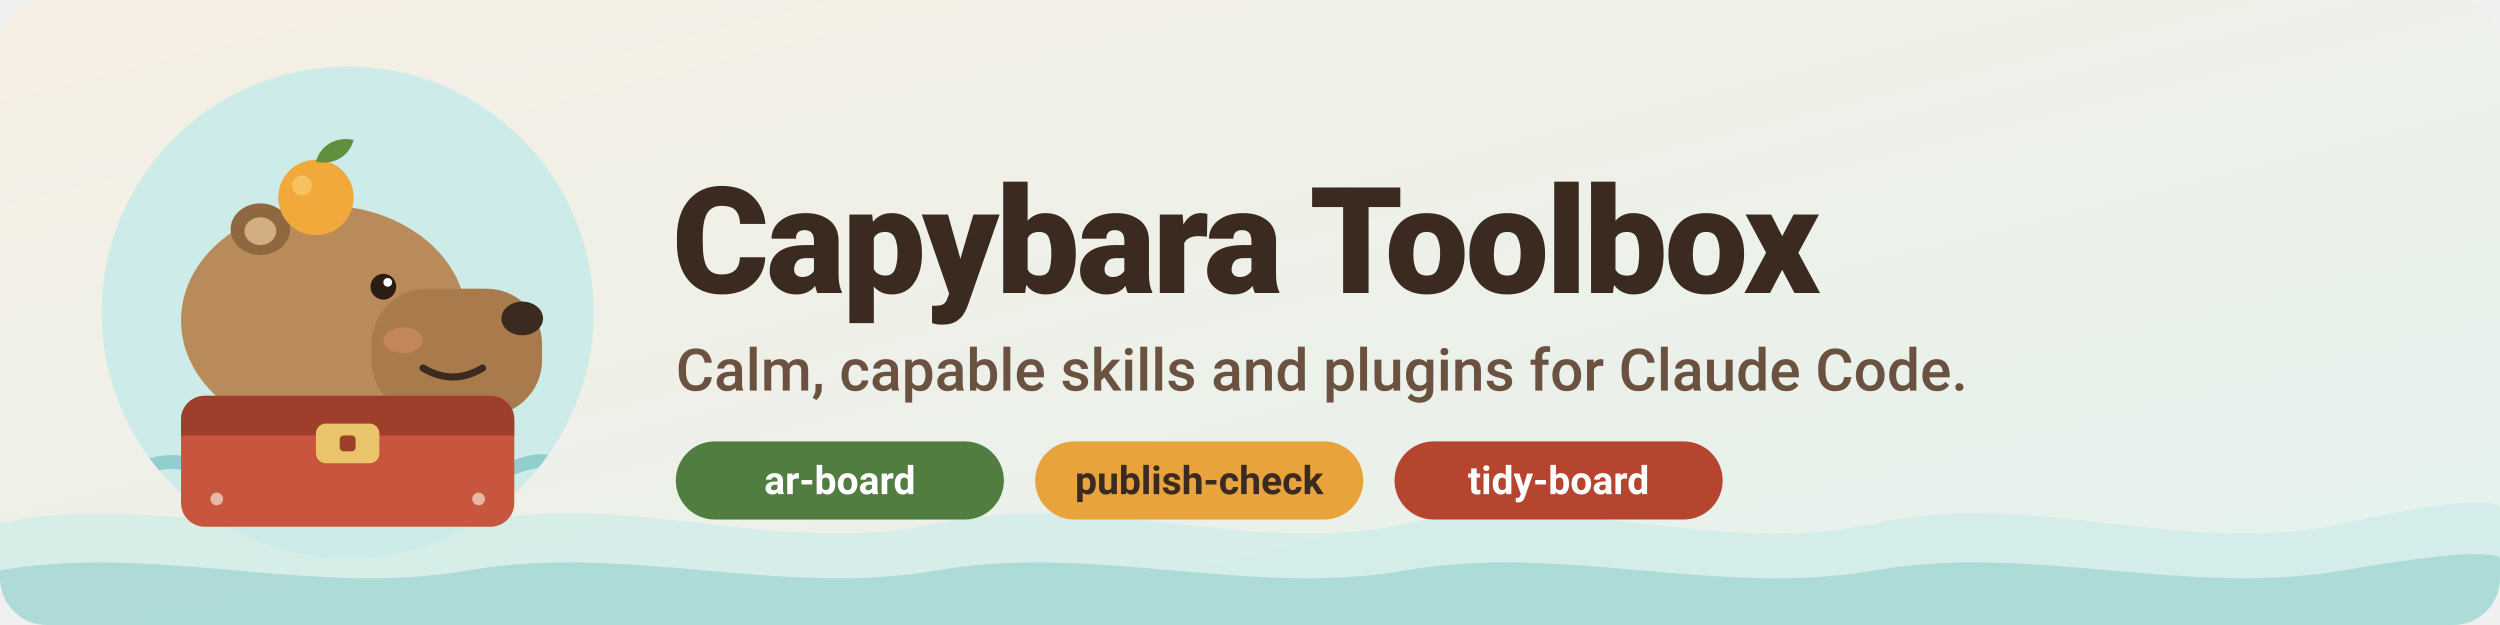
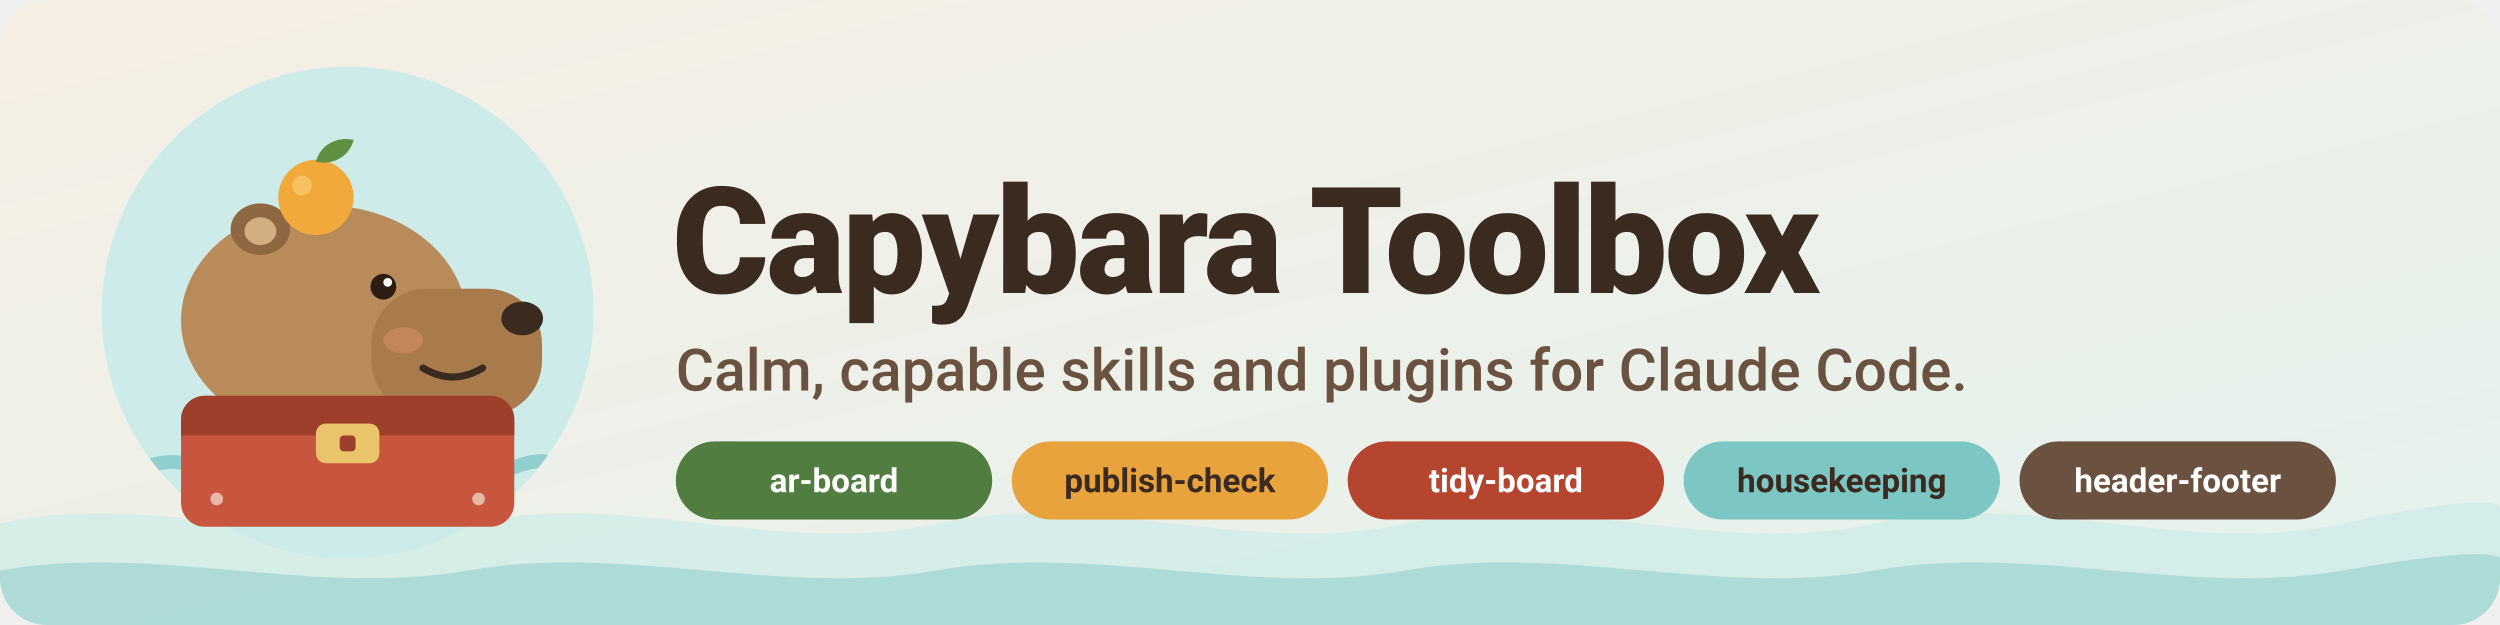
<svg xmlns="http://www.w3.org/2000/svg" viewBox="0 0 1280 320" role="img" aria-labelledby="t d">
  <defs>
    <linearGradient id="bg" x1="0" y1="0" x2="1" y2="1">
      <stop offset="0" stop-color="#F6EFE4" />
      <stop offset="1" stop-color="#E4F2EE" />
    </linearGradient>
    <clipPath id="frame">
      <rect width="1280" height="320" rx="24" />
    </clipPath>
  </defs>
  <rect width="1280" height="320" rx="24" fill="url(#bg)" />
  <g clip-path="url(#frame)">
    <path d="M0 268c80-18 160 18 240 0s160 18 240 0 160 18 240 0 160 18 240 0 160 18 240 0 80-8 80-8V320H0z" fill="#CDEBE8" opacity=".7" />
    <path d="M0 292c80-14 160 14 240 0s160 14 240 0 160 14 240 0 160 14 240 0 160 14 240 0 80-6 80-6V320H0z" fill="#7CC6C4" opacity=".45" />
  </g>
  <svg x="48" y="30" width="260" height="260" viewBox="0 0 256 256">
    <defs>
      <clipPath id="cbx-disc">
        <circle cx="128" cy="128" r="124" />
      </clipPath>
    </defs>
    <circle cx="128" cy="128" r="124" fill="#CDEBE8" />
    <path d="M26 206c22-9 38 9 62 0s38 9 62 0 38 9 62 0 22 5 28 2" stroke="#7CC6C4" stroke-width="7" fill="none" stroke-linecap="round" opacity=".75" clip-path="url(#cbx-disc)" />
    <ellipse cx="116" cy="132" rx="72" ry="58" fill="#B98B5B" />
    <rect x="140" y="116" width="86" height="64" rx="28" fill="#A97A4C" />
    <ellipse cx="84" cy="86" rx="15" ry="13" fill="#8F6740" />
    <ellipse cx="84" cy="87" rx="8" ry="7" fill="#D3AE82" />
    <ellipse cx="156" cy="142" rx="10" ry="6.5" fill="#D98E6A" opacity=".55" />
    <circle cx="146" cy="115" r="6.5" fill="#2B1D14" />
    <circle cx="148.2" cy="112.8" r="2.2" fill="#fff" />
    <ellipse cx="216" cy="131" rx="10.5" ry="8.5" fill="#3A2A20" />
    <path d="M166 156q15 9 30 0" stroke="#3A2A20" stroke-width="3.6" fill="none" stroke-linecap="round" />
    <circle cx="112" cy="70" r="19" fill="#F2A93B" />
    <circle cx="105" cy="64" r="5" fill="#F8C766" opacity=".8" />
    <path d="M112 52c2-8 10-13 19-11-2 8-10 13-19 11z" fill="#5F8F3F" />
    <rect x="44" y="170" width="168" height="66" rx="12" fill="#C8553D" />
    <path d="M44 182a12 12 0 0 1 12-12h144a12 12 0 0 1 12 12v8H44z" fill="#9E3F2C" />
    <rect x="112" y="184" width="32" height="20" rx="5" fill="#E9C46A" />
    <rect x="124" y="190" width="8" height="8" rx="2" fill="#9E3F2C" />
    <circle cx="62" cy="222" r="3.2" fill="#E7B8A8" />
    <circle cx="194" cy="222" r="3.2" fill="#E7B8A8" />
  </svg>
  <text x="344" y="150" font-family="ui-rounded, 'SF Pro Rounded', 'Segoe UI', system-ui, -apple-system, Roboto, sans-serif" font-size="76" font-weight="800" fill="#3A2A20" letter-spacing="-1.5">Capybara Toolbox</text>
  <text x="346" y="200" font-family="ui-rounded, 'SF Pro Rounded', 'Segoe UI', system-ui, -apple-system, Roboto, sans-serif" font-size="30" font-weight="500" fill="#6B5240">Calm, capable skills and plugins for Claude Code.</text>
-   <g font-family="ui-rounded, 'SF Pro Rounded', 'Segoe UI', system-ui, -apple-system, Roboto, sans-serif" font-size="20" font-weight="600">
-     <rect x="346" y="226" width="168" height="40" rx="20" fill="#527D40" />
-     <text x="430" y="253" text-anchor="middle" fill="#fff">ar-board</text>
-     <rect x="530" y="226" width="168" height="40" rx="20" fill="#E8A33D" />
-     <text x="614" y="253" text-anchor="middle" fill="#3A2A20">publish-check</text>
-     <rect x="714" y="226" width="168" height="40" rx="20" fill="#B5452F" />
-     <text x="798" y="253" text-anchor="middle" fill="#fff">tidy-board</text>
+   <g font-family="ui-rounded, 'SF Pro Rounded', 'Segoe UI', system-ui, -apple-system, Roboto, sans-serif" font-size="17" font-weight="600">
+     <rect x="346" y="226" width="162" height="40" rx="20" fill="#527D40" />
+     <text x="427" y="252" text-anchor="middle" fill="#fff">ar-board</text>
+     <rect x="518" y="226" width="162" height="40" rx="20" fill="#E8A33D" />
+     <text x="599" y="252" text-anchor="middle" fill="#3A2A20">publish-check</text>
+     <rect x="690" y="226" width="162" height="40" rx="20" fill="#B5452F" />
+     <text x="771" y="252" text-anchor="middle" fill="#fff">tidy-board</text>
+     <rect x="862" y="226" width="162" height="40" rx="20" fill="#7CC6C4" />
+     <text x="943" y="252" text-anchor="middle" fill="#3A2A20">housekeeping</text>
+     <rect x="1034" y="226" width="162" height="40" rx="20" fill="#6B5240" />
+     <text x="1115" y="252" text-anchor="middle" fill="#fff">header-footer</text>
  </g>
</svg>
